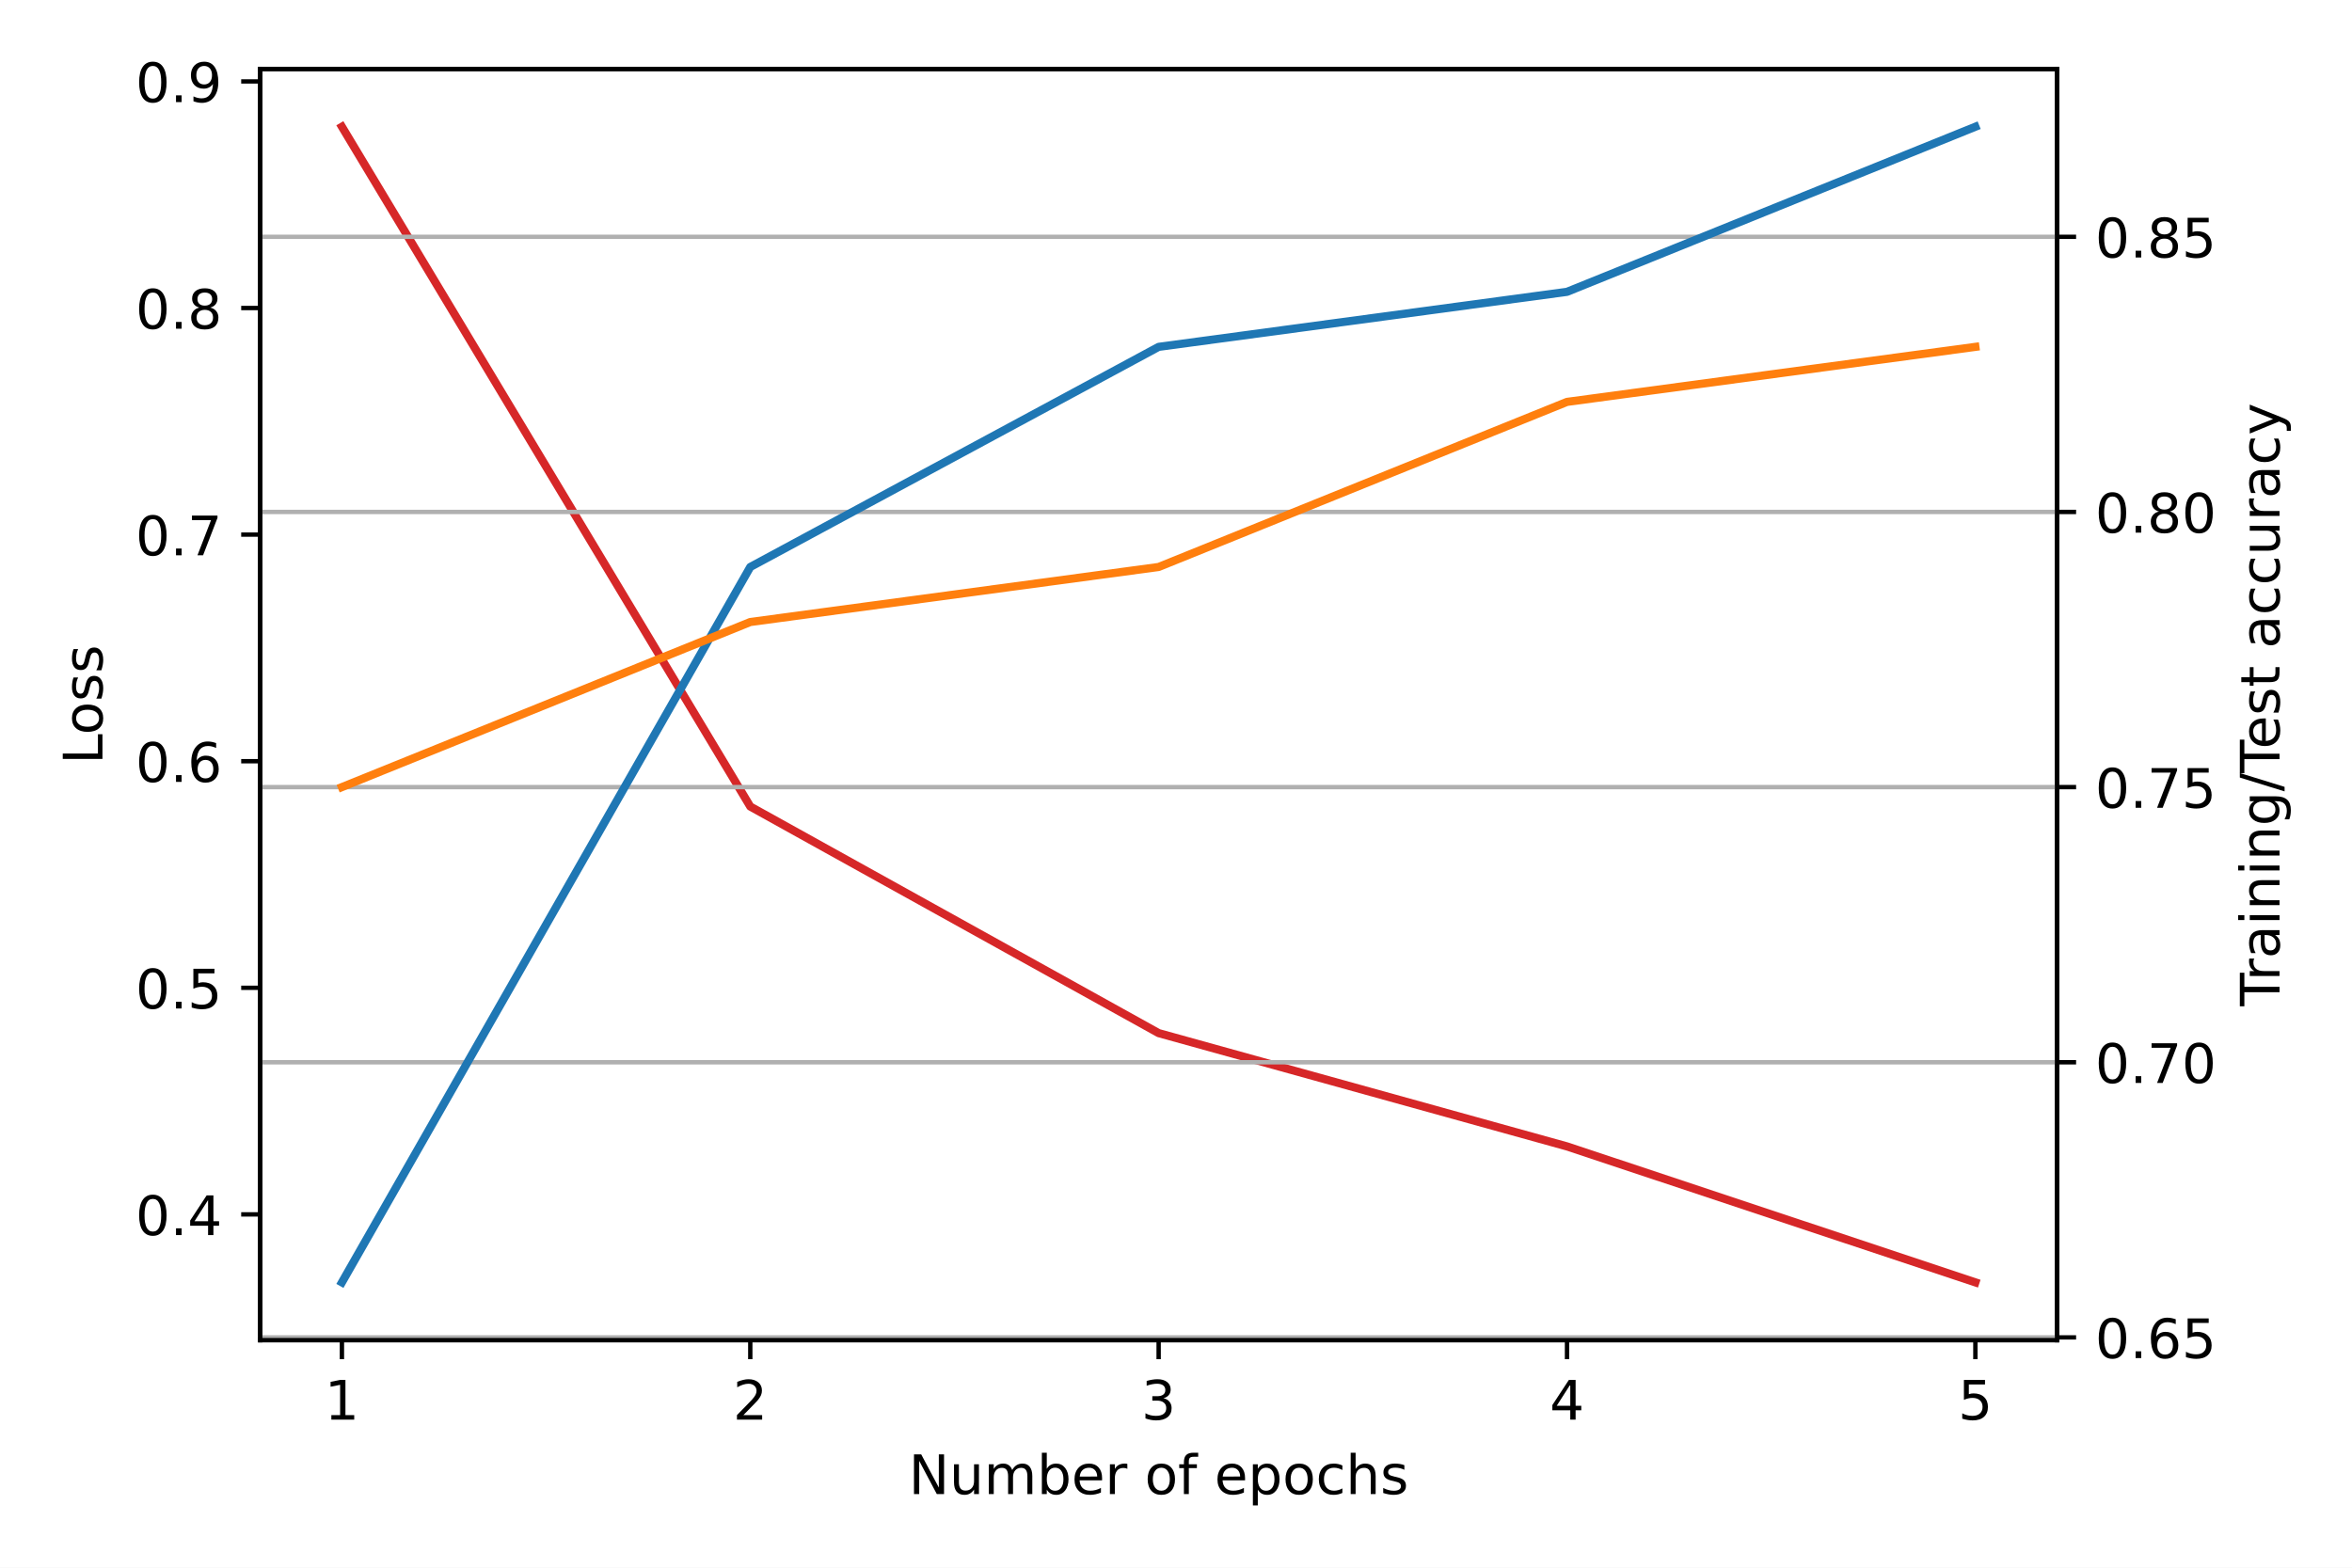
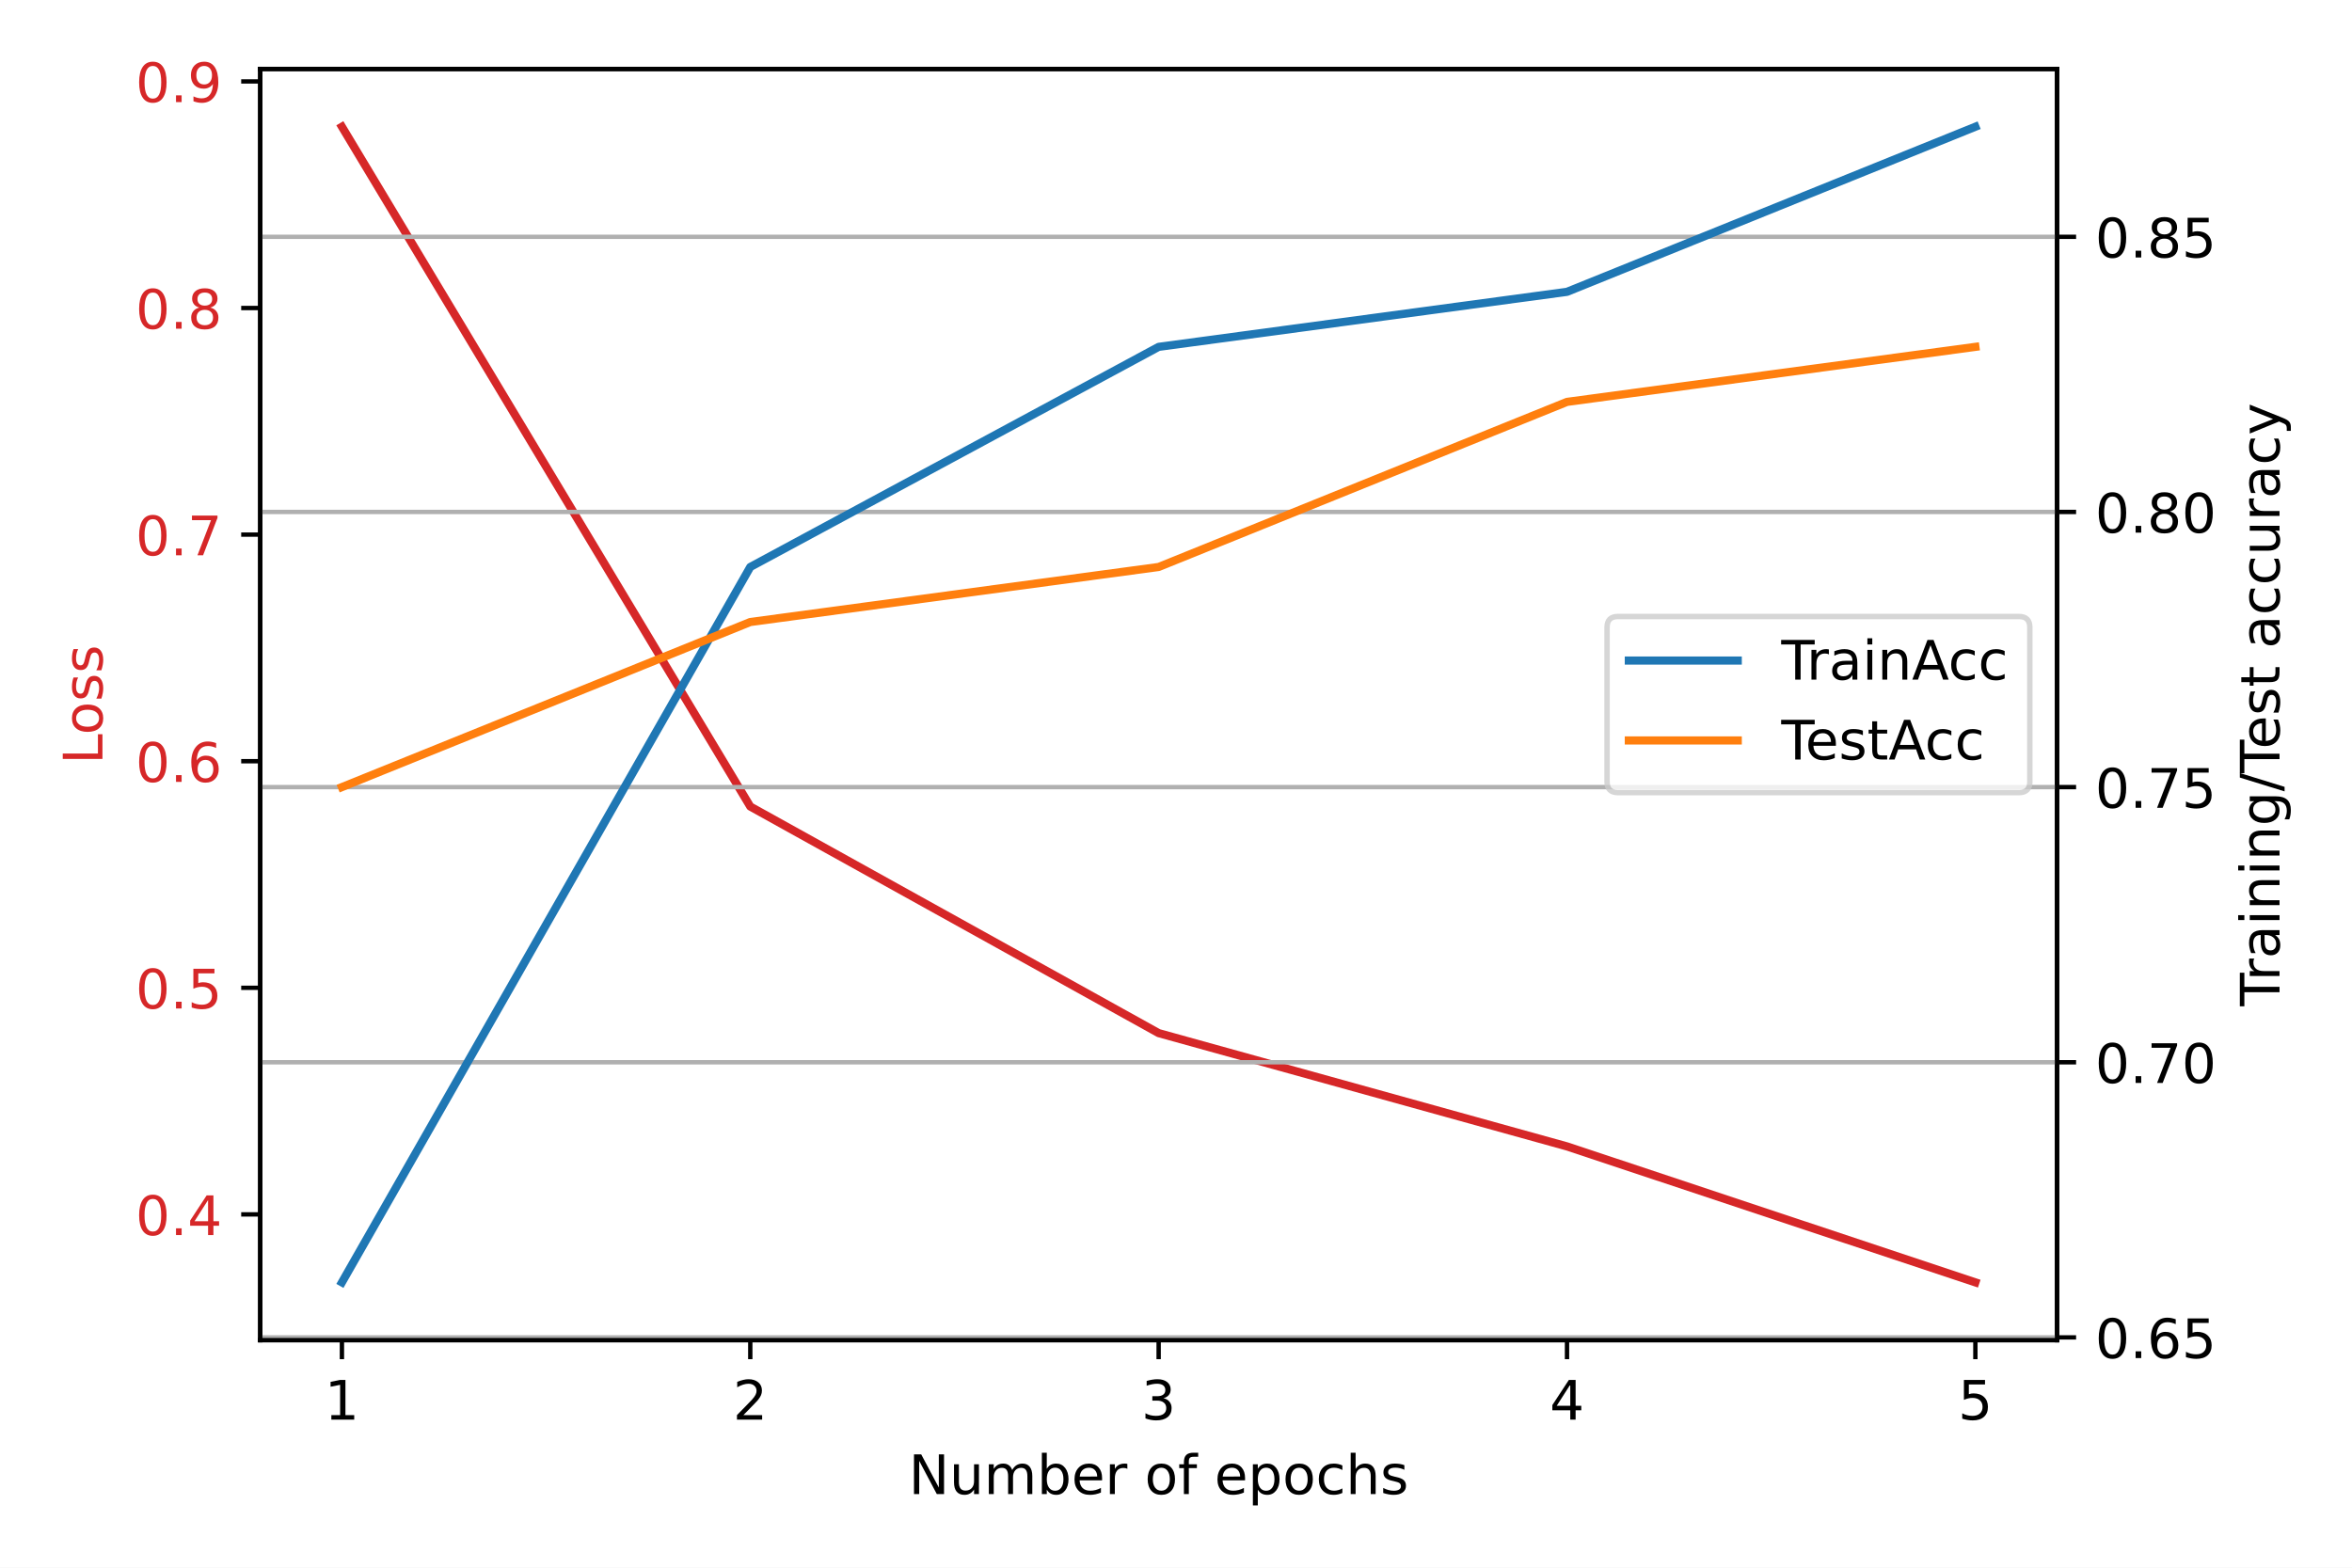
<svg xmlns="http://www.w3.org/2000/svg" xmlns:xlink="http://www.w3.org/1999/xlink" height="288pt" version="1.1" viewBox="0 0 432 288" width="432pt">
  <defs>
    <style type="text/css">*{stroke-linecap:butt;stroke-linejoin:round;}</style>
  </defs>
  <g id="figure_1">
    <g id="patch_1">
      <path d="M 0 288  L 432 288  L 432 0  L 0 0  z " style="fill:#ffffff;" />
    </g>
    <g id="axes_1">
      <g id="patch_2">
        <path d="M 47.8 246.2  L 377.825 246.2  L 377.825 12.668  L 47.8 12.668  z " style="fill:#ffffff;" />
      </g>
      <g id="matplotlib.axis_1">
        <g id="xtick_1">
          <g id="line2d_1">
            <defs>
-               <path d="M 0 0  L 0 3.5  " id="m083e3d623b" style="stroke:#000000;stroke-width:0.8;" />
-             </defs>
-             <g>
-               <use style="stroke:#000000;stroke-width:0.8;" x="62.801" xlink:href="#m083e3d623b" y="246.2" />
+               <path d="M 0 0  L 0 3.5  " id="m2ab8d75c8a" style="stroke:#000000;stroke-width:0.8;" />
+             </defs>
+             <g>
+               <use style="stroke:#000000;stroke-width:0.8;" x="62.801" xlink:href="#m2ab8d75c8a" y="246.2" />
            </g>
          </g>
          <g id="text_1">
            <g transform="translate(59.61989 260.7984)scale(0.1 -0.1)">
              <defs>
                <path d="M 794 531  L 1825 531  L 1825 4091  L 703 3866  L 703 4441  L 1819 4666  L 2450 4666  L 2450 531  L 3481 531  L 3481 0  L 794 0  L 794 531  z " id="DejaVuSans-31" transform="scale(0.015625)" />
              </defs>
              <use xlink:href="#DejaVuSans-31" />
            </g>
          </g>
        </g>
        <g id="xtick_2">
          <g id="line2d_2">
            <g>
-               <use style="stroke:#000000;stroke-width:0.8;" x="137.807" xlink:href="#m083e3d623b" y="246.2" />
+               <use style="stroke:#000000;stroke-width:0.8;" x="137.807" xlink:href="#m2ab8d75c8a" y="246.2" />
            </g>
          </g>
          <g id="text_2">
            <g transform="translate(134.6256 260.7984)scale(0.1 -0.1)">
              <defs>
                <path d="M 1228 531  L 3431 531  L 3431 0  L 469 0  L 469 531  Q 828 903 1448 1529  Q 2069 2156 2228 2338  Q 2531 2678 2651 2914  Q 2772 3150 2772 3378  Q 2772 3750 2511 3984  Q 2250 4219 1831 4219  Q 1534 4219 1204 4116  Q 875 4013 500 3803  L 500 4441  Q 881 4594 1212 4672  Q 1544 4750 1819 4750  Q 2544 4750 2975 4387  Q 3406 4025 3406 3419  Q 3406 3131 3298 2873  Q 3191 2616 2906 2266  Q 2828 2175 2409 1742  Q 1991 1309 1228 531  z " id="DejaVuSans-32" transform="scale(0.015625)" />
              </defs>
              <use xlink:href="#DejaVuSans-32" />
            </g>
          </g>
        </g>
        <g id="xtick_3">
          <g id="line2d_3">
            <g>
-               <use style="stroke:#000000;stroke-width:0.8;" x="212.812" xlink:href="#m083e3d623b" y="246.2" />
+               <use style="stroke:#000000;stroke-width:0.8;" x="212.812" xlink:href="#m2ab8d75c8a" y="246.2" />
            </g>
          </g>
          <g id="text_3">
            <g transform="translate(209.6312 260.7984)scale(0.1 -0.1)">
              <defs>
                <path d="M 2597 2516  Q 3050 2419 3304 2112  Q 3559 1806 3559 1356  Q 3559 666 3084 287  Q 2609 -91 1734 -91  Q 1441 -91 1130 -33  Q 819 25 488 141  L 488 750  Q 750 597 1062 519  Q 1375 441 1716 441  Q 2309 441 2620 675  Q 2931 909 2931 1356  Q 2931 1769 2642 2001  Q 2353 2234 1838 2234  L 1294 2234  L 1294 2753  L 1863 2753  Q 2328 2753 2575 2939  Q 2822 3125 2822 3475  Q 2822 3834 2567 4026  Q 2313 4219 1838 4219  Q 1578 4219 1281 4162  Q 984 4106 628 3988  L 628 4550  Q 988 4650 1302 4700  Q 1616 4750 1894 4750  Q 2613 4750 3031 4423  Q 3450 4097 3450 3541  Q 3450 3153 3228 2886  Q 3006 2619 2597 2516  z " id="DejaVuSans-33" transform="scale(0.015625)" />
              </defs>
              <use xlink:href="#DejaVuSans-33" />
            </g>
          </g>
        </g>
        <g id="xtick_4">
          <g id="line2d_4">
            <g>
-               <use style="stroke:#000000;stroke-width:0.8;" x="287.818" xlink:href="#m083e3d623b" y="246.2" />
+               <use style="stroke:#000000;stroke-width:0.8;" x="287.818" xlink:href="#m2ab8d75c8a" y="246.2" />
            </g>
          </g>
          <g id="text_4">
            <g transform="translate(284.6369 260.7984)scale(0.1 -0.1)">
              <defs>
                <path d="M 2419 4116  L 825 1625  L 2419 1625  L 2419 4116  z M 2253 4666  L 3047 4666  L 3047 1625  L 3713 1625  L 3713 1100  L 3047 1100  L 3047 0  L 2419 0  L 2419 1100  L 313 1100  L 313 1709  L 2253 4666  z " id="DejaVuSans-34" transform="scale(0.015625)" />
              </defs>
              <use xlink:href="#DejaVuSans-34" />
            </g>
          </g>
        </g>
        <g id="xtick_5">
          <g id="line2d_5">
            <g>
-               <use style="stroke:#000000;stroke-width:0.8;" x="362.824" xlink:href="#m083e3d623b" y="246.2" />
+               <use style="stroke:#000000;stroke-width:0.8;" x="362.824" xlink:href="#m2ab8d75c8a" y="246.2" />
            </g>
          </g>
          <g id="text_5">
            <g transform="translate(359.6426 260.7984)scale(0.1 -0.1)">
              <defs>
                <path d="M 691 4666  L 3169 4666  L 3169 4134  L 1269 4134  L 1269 2991  Q 1406 3038 1543 3061  Q 1681 3084 1819 3084  Q 2600 3084 3056 2656  Q 3513 2228 3513 1497  Q 3513 744 3044 326  Q 2575 -91 1722 -91  Q 1428 -91 1123 -41  Q 819 9 494 109  L 494 744  Q 775 591 1075 516  Q 1375 441 1709 441  Q 2250 441 2565 725  Q 2881 1009 2881 1497  Q 2881 1984 2565 2268  Q 2250 2553 1709 2553  Q 1456 2553 1204 2497  Q 953 2441 691 2322  L 691 4666  z " id="DejaVuSans-35" transform="scale(0.015625)" />
              </defs>
              <use xlink:href="#DejaVuSans-35" />
            </g>
          </g>
        </g>
        <g id="text_6">
          <g transform="translate(166.8961 274.4766)scale(0.1 -0.1)">
            <defs>
              <path d="M 628 4666  L 1478 4666  L 3547 763  L 3547 4666  L 4159 4666  L 4159 0  L 3309 0  L 1241 3903  L 1241 0  L 628 0  L 628 4666  z " id="DejaVuSans-4e" transform="scale(0.015625)" />
              <path d="M 544 1381  L 544 3500  L 1119 3500  L 1119 1403  Q 1119 906 1312 657  Q 1506 409 1894 409  Q 2359 409 2629 706  Q 2900 1003 2900 1516  L 2900 3500  L 3475 3500  L 3475 0  L 2900 0  L 2900 538  Q 2691 219 2414 64  Q 2138 -91 1772 -91  Q 1169 -91 856 284  Q 544 659 544 1381  z M 1991 3584  L 1991 3584  z " id="DejaVuSans-75" transform="scale(0.015625)" />
              <path d="M 3328 2828  Q 3544 3216 3844 3400  Q 4144 3584 4550 3584  Q 5097 3584 5394 3201  Q 5691 2819 5691 2113  L 5691 0  L 5113 0  L 5113 2094  Q 5113 2597 4934 2840  Q 4756 3084 4391 3084  Q 3944 3084 3684 2787  Q 3425 2491 3425 1978  L 3425 0  L 2847 0  L 2847 2094  Q 2847 2600 2669 2842  Q 2491 3084 2119 3084  Q 1678 3084 1418 2786  Q 1159 2488 1159 1978  L 1159 0  L 581 0  L 581 3500  L 1159 3500  L 1159 2956  Q 1356 3278 1631 3431  Q 1906 3584 2284 3584  Q 2666 3584 2933 3390  Q 3200 3197 3328 2828  z " id="DejaVuSans-6d" transform="scale(0.015625)" />
              <path d="M 3116 1747  Q 3116 2381 2855 2742  Q 2594 3103 2138 3103  Q 1681 3103 1420 2742  Q 1159 2381 1159 1747  Q 1159 1113 1420 752  Q 1681 391 2138 391  Q 2594 391 2855 752  Q 3116 1113 3116 1747  z M 1159 2969  Q 1341 3281 1617 3432  Q 1894 3584 2278 3584  Q 2916 3584 3314 3078  Q 3713 2572 3713 1747  Q 3713 922 3314 415  Q 2916 -91 2278 -91  Q 1894 -91 1617 61  Q 1341 213 1159 525  L 1159 0  L 581 0  L 581 4863  L 1159 4863  L 1159 2969  z " id="DejaVuSans-62" transform="scale(0.015625)" />
              <path d="M 3597 1894  L 3597 1613  L 953 1613  Q 991 1019 1311 708  Q 1631 397 2203 397  Q 2534 397 2845 478  Q 3156 559 3463 722  L 3463 178  Q 3153 47 2828 -22  Q 2503 -91 2169 -91  Q 1331 -91 842 396  Q 353 884 353 1716  Q 353 2575 817 3079  Q 1281 3584 2069 3584  Q 2775 3584 3186 3129  Q 3597 2675 3597 1894  z M 3022 2063  Q 3016 2534 2758 2815  Q 2500 3097 2075 3097  Q 1594 3097 1305 2825  Q 1016 2553 972 2059  L 3022 2063  z " id="DejaVuSans-65" transform="scale(0.015625)" />
              <path d="M 2631 2963  Q 2534 3019 2420 3045  Q 2306 3072 2169 3072  Q 1681 3072 1420 2755  Q 1159 2438 1159 1844  L 1159 0  L 581 0  L 581 3500  L 1159 3500  L 1159 2956  Q 1341 3275 1631 3429  Q 1922 3584 2338 3584  Q 2397 3584 2469 3576  Q 2541 3569 2628 3553  L 2631 2963  z " id="DejaVuSans-72" transform="scale(0.015625)" />
              <path id="DejaVuSans-20" transform="scale(0.015625)" />
              <path d="M 1959 3097  Q 1497 3097 1228 2736  Q 959 2375 959 1747  Q 959 1119 1226 758  Q 1494 397 1959 397  Q 2419 397 2687 759  Q 2956 1122 2956 1747  Q 2956 2369 2687 2733  Q 2419 3097 1959 3097  z M 1959 3584  Q 2709 3584 3137 3096  Q 3566 2609 3566 1747  Q 3566 888 3137 398  Q 2709 -91 1959 -91  Q 1206 -91 779 398  Q 353 888 353 1747  Q 353 2609 779 3096  Q 1206 3584 1959 3584  z " id="DejaVuSans-6f" transform="scale(0.015625)" />
              <path d="M 2375 4863  L 2375 4384  L 1825 4384  Q 1516 4384 1395 4259  Q 1275 4134 1275 3809  L 1275 3500  L 2222 3500  L 2222 3053  L 1275 3053  L 1275 0  L 697 0  L 697 3053  L 147 3053  L 147 3500  L 697 3500  L 697 3744  Q 697 4328 969 4595  Q 1241 4863 1831 4863  L 2375 4863  z " id="DejaVuSans-66" transform="scale(0.015625)" />
              <path d="M 1159 525  L 1159 -1331  L 581 -1331  L 581 3500  L 1159 3500  L 1159 2969  Q 1341 3281 1617 3432  Q 1894 3584 2278 3584  Q 2916 3584 3314 3078  Q 3713 2572 3713 1747  Q 3713 922 3314 415  Q 2916 -91 2278 -91  Q 1894 -91 1617 61  Q 1341 213 1159 525  z M 3116 1747  Q 3116 2381 2855 2742  Q 2594 3103 2138 3103  Q 1681 3103 1420 2742  Q 1159 2381 1159 1747  Q 1159 1113 1420 752  Q 1681 391 2138 391  Q 2594 391 2855 752  Q 3116 1113 3116 1747  z " id="DejaVuSans-70" transform="scale(0.015625)" />
              <path d="M 3122 3366  L 3122 2828  Q 2878 2963 2633 3030  Q 2388 3097 2138 3097  Q 1578 3097 1268 2742  Q 959 2388 959 1747  Q 959 1106 1268 751  Q 1578 397 2138 397  Q 2388 397 2633 464  Q 2878 531 3122 666  L 3122 134  Q 2881 22 2623 -34  Q 2366 -91 2075 -91  Q 1284 -91 818 406  Q 353 903 353 1747  Q 353 2603 823 3093  Q 1294 3584 2113 3584  Q 2378 3584 2631 3529  Q 2884 3475 3122 3366  z " id="DejaVuSans-63" transform="scale(0.015625)" />
              <path d="M 3513 2113  L 3513 0  L 2938 0  L 2938 2094  Q 2938 2591 2744 2837  Q 2550 3084 2163 3084  Q 1697 3084 1428 2787  Q 1159 2491 1159 1978  L 1159 0  L 581 0  L 581 4863  L 1159 4863  L 1159 2956  Q 1366 3272 1645 3428  Q 1925 3584 2291 3584  Q 2894 3584 3203 3211  Q 3513 2838 3513 2113  z " id="DejaVuSans-68" transform="scale(0.015625)" />
              <path d="M 2834 3397  L 2834 2853  Q 2591 2978 2328 3040  Q 2066 3103 1784 3103  Q 1356 3103 1142 2972  Q 928 2841 928 2578  Q 928 2378 1081 2264  Q 1234 2150 1697 2047  L 1894 2003  Q 2506 1872 2764 1633  Q 3022 1394 3022 966  Q 3022 478 2636 193  Q 2250 -91 1575 -91  Q 1294 -91 989 -36  Q 684 19 347 128  L 347 722  Q 666 556 975 473  Q 1284 391 1588 391  Q 1994 391 2212 530  Q 2431 669 2431 922  Q 2431 1156 2273 1281  Q 2116 1406 1581 1522  L 1381 1569  Q 847 1681 609 1914  Q 372 2147 372 2553  Q 372 3047 722 3315  Q 1072 3584 1716 3584  Q 2034 3584 2315 3537  Q 2597 3491 2834 3397  z " id="DejaVuSans-73" transform="scale(0.015625)" />
            </defs>
            <use xlink:href="#DejaVuSans-4e" />
            <use x="74.805" xlink:href="#DejaVuSans-75" />
            <use x="138.184" xlink:href="#DejaVuSans-6d" />
            <use x="235.596" xlink:href="#DejaVuSans-62" />
            <use x="299.072" xlink:href="#DejaVuSans-65" />
            <use x="360.596" xlink:href="#DejaVuSans-72" />
            <use x="401.709" xlink:href="#DejaVuSans-20" />
            <use x="433.496" xlink:href="#DejaVuSans-6f" />
            <use x="494.678" xlink:href="#DejaVuSans-66" />
            <use x="529.883" xlink:href="#DejaVuSans-20" />
            <use x="561.67" xlink:href="#DejaVuSans-65" />
            <use x="623.193" xlink:href="#DejaVuSans-70" />
            <use x="686.67" xlink:href="#DejaVuSans-6f" />
            <use x="747.852" xlink:href="#DejaVuSans-63" />
            <use x="802.832" xlink:href="#DejaVuSans-68" />
            <use x="866.211" xlink:href="#DejaVuSans-73" />
          </g>
        </g>
      </g>
      <g id="matplotlib.axis_2">
        <g id="ytick_1">
          <g id="line2d_6">
            <defs>
-               <path d="M 0 0  L -3.5 0  " id="m2a5e985065" style="stroke:#000000;stroke-width:0.8;" />
-             </defs>
-             <g>
-               <use style="stroke:#000000;stroke-width:0.8;" x="47.8" xlink:href="#m2a5e985065" y="223.097" />
+               <path d="M 0 0  L -3.5 0  " id="mabdb7154ae" style="stroke:#000000;stroke-width:0.8;" />
+             </defs>
+             <g>
+               <use style="stroke:#000000;stroke-width:0.8;" x="47.8" xlink:href="#mabdb7154ae" y="223.097" />
            </g>
          </g>
          <g id="text_7">
-             <g transform="translate(24.89688 226.8958)scale(0.1 -0.1)">
+             <g style="fill:#d62728;" transform="translate(24.89688 226.8958)scale(0.1 -0.1)">
              <defs>
                <path d="M 2034 4250  Q 1547 4250 1301 3770  Q 1056 3291 1056 2328  Q 1056 1369 1301 889  Q 1547 409 2034 409  Q 2525 409 2770 889  Q 3016 1369 3016 2328  Q 3016 3291 2770 3770  Q 2525 4250 2034 4250  z M 2034 4750  Q 2819 4750 3233 4129  Q 3647 3509 3647 2328  Q 3647 1150 3233 529  Q 2819 -91 2034 -91  Q 1250 -91 836 529  Q 422 1150 422 2328  Q 422 3509 836 4129  Q 1250 4750 2034 4750  z " id="DejaVuSans-30" transform="scale(0.015625)" />
                <path d="M 684 794  L 1344 794  L 1344 0  L 684 0  L 684 794  z " id="DejaVuSans-2e" transform="scale(0.015625)" />
              </defs>
              <use xlink:href="#DejaVuSans-30" />
              <use x="63.623" xlink:href="#DejaVuSans-2e" />
              <use x="95.41" xlink:href="#DejaVuSans-34" />
            </g>
          </g>
        </g>
        <g id="ytick_2">
          <g id="line2d_7">
            <g>
-               <use style="stroke:#000000;stroke-width:0.8;" x="47.8" xlink:href="#m2a5e985065" y="181.469" />
+               <use style="stroke:#000000;stroke-width:0.8;" x="47.8" xlink:href="#mabdb7154ae" y="181.469" />
            </g>
          </g>
          <g id="text_8">
-             <g transform="translate(24.89688 185.268)scale(0.1 -0.1)">
+             <g style="fill:#d62728;" transform="translate(24.89688 185.268)scale(0.1 -0.1)">
              <use xlink:href="#DejaVuSans-30" />
              <use x="63.623" xlink:href="#DejaVuSans-2e" />
              <use x="95.41" xlink:href="#DejaVuSans-35" />
            </g>
          </g>
        </g>
        <g id="ytick_3">
          <g id="line2d_8">
            <g>
-               <use style="stroke:#000000;stroke-width:0.8;" x="47.8" xlink:href="#m2a5e985065" y="139.841" />
+               <use style="stroke:#000000;stroke-width:0.8;" x="47.8" xlink:href="#mabdb7154ae" y="139.841" />
            </g>
          </g>
          <g id="text_9">
-             <g transform="translate(24.89688 143.6403)scale(0.1 -0.1)">
+             <g style="fill:#d62728;" transform="translate(24.89688 143.6403)scale(0.1 -0.1)">
              <defs>
                <path d="M 2113 2584  Q 1688 2584 1439 2293  Q 1191 2003 1191 1497  Q 1191 994 1439 701  Q 1688 409 2113 409  Q 2538 409 2786 701  Q 3034 994 3034 1497  Q 3034 2003 2786 2293  Q 2538 2584 2113 2584  z M 3366 4563  L 3366 3988  Q 3128 4100 2886 4159  Q 2644 4219 2406 4219  Q 1781 4219 1451 3797  Q 1122 3375 1075 2522  Q 1259 2794 1537 2939  Q 1816 3084 2150 3084  Q 2853 3084 3261 2657  Q 3669 2231 3669 1497  Q 3669 778 3244 343  Q 2819 -91 2113 -91  Q 1303 -91 875 529  Q 447 1150 447 2328  Q 447 3434 972 4092  Q 1497 4750 2381 4750  Q 2619 4750 2861 4703  Q 3103 4656 3366 4563  z " id="DejaVuSans-36" transform="scale(0.015625)" />
              </defs>
              <use xlink:href="#DejaVuSans-30" />
              <use x="63.623" xlink:href="#DejaVuSans-2e" />
              <use x="95.41" xlink:href="#DejaVuSans-36" />
            </g>
          </g>
        </g>
        <g id="ytick_4">
          <g id="line2d_9">
            <g>
-               <use style="stroke:#000000;stroke-width:0.8;" x="47.8" xlink:href="#m2a5e985065" y="98.213" />
+               <use style="stroke:#000000;stroke-width:0.8;" x="47.8" xlink:href="#mabdb7154ae" y="98.213" />
            </g>
          </g>
          <g id="text_10">
-             <g transform="translate(24.89688 102.0125)scale(0.1 -0.1)">
+             <g style="fill:#d62728;" transform="translate(24.89688 102.0125)scale(0.1 -0.1)">
              <defs>
                <path d="M 525 4666  L 3525 4666  L 3525 4397  L 1831 0  L 1172 0  L 2766 4134  L 525 4134  L 525 4666  z " id="DejaVuSans-37" transform="scale(0.015625)" />
              </defs>
              <use xlink:href="#DejaVuSans-30" />
              <use x="63.623" xlink:href="#DejaVuSans-2e" />
              <use x="95.41" xlink:href="#DejaVuSans-37" />
            </g>
          </g>
        </g>
        <g id="ytick_5">
          <g id="line2d_10">
            <g>
-               <use style="stroke:#000000;stroke-width:0.8;" x="47.8" xlink:href="#m2a5e985065" y="56.586" />
+               <use style="stroke:#000000;stroke-width:0.8;" x="47.8" xlink:href="#mabdb7154ae" y="56.586" />
            </g>
          </g>
          <g id="text_11">
-             <g transform="translate(24.89688 60.38475)scale(0.1 -0.1)">
+             <g style="fill:#d62728;" transform="translate(24.89688 60.38475)scale(0.1 -0.1)">
              <defs>
                <path d="M 2034 2216  Q 1584 2216 1326 1975  Q 1069 1734 1069 1313  Q 1069 891 1326 650  Q 1584 409 2034 409  Q 2484 409 2743 651  Q 3003 894 3003 1313  Q 3003 1734 2745 1975  Q 2488 2216 2034 2216  z M 1403 2484  Q 997 2584 770 2862  Q 544 3141 544 3541  Q 544 4100 942 4425  Q 1341 4750 2034 4750  Q 2731 4750 3128 4425  Q 3525 4100 3525 3541  Q 3525 3141 3298 2862  Q 3072 2584 2669 2484  Q 3125 2378 3379 2068  Q 3634 1759 3634 1313  Q 3634 634 3220 271  Q 2806 -91 2034 -91  Q 1263 -91 848 271  Q 434 634 434 1313  Q 434 1759 690 2068  Q 947 2378 1403 2484  z M 1172 3481  Q 1172 3119 1398 2916  Q 1625 2713 2034 2713  Q 2441 2713 2670 2916  Q 2900 3119 2900 3481  Q 2900 3844 2670 4047  Q 2441 4250 2034 4250  Q 1625 4250 1398 4047  Q 1172 3844 1172 3481  z " id="DejaVuSans-38" transform="scale(0.015625)" />
              </defs>
              <use xlink:href="#DejaVuSans-30" />
              <use x="63.623" xlink:href="#DejaVuSans-2e" />
              <use x="95.41" xlink:href="#DejaVuSans-38" />
            </g>
          </g>
        </g>
        <g id="ytick_6">
          <g id="line2d_11">
            <g>
-               <use style="stroke:#000000;stroke-width:0.8;" x="47.8" xlink:href="#m2a5e985065" y="14.958" />
+               <use style="stroke:#000000;stroke-width:0.8;" x="47.8" xlink:href="#mabdb7154ae" y="14.958" />
            </g>
          </g>
          <g id="text_12">
-             <g transform="translate(24.89688 18.75698)scale(0.1 -0.1)">
+             <g style="fill:#d62728;" transform="translate(24.89688 18.75698)scale(0.1 -0.1)">
              <defs>
                <path d="M 703 97  L 703 672  Q 941 559 1184 500  Q 1428 441 1663 441  Q 2288 441 2617 861  Q 2947 1281 2994 2138  Q 2813 1869 2534 1725  Q 2256 1581 1919 1581  Q 1219 1581 811 2004  Q 403 2428 403 3163  Q 403 3881 828 4315  Q 1253 4750 1959 4750  Q 2769 4750 3195 4129  Q 3622 3509 3622 2328  Q 3622 1225 3098 567  Q 2575 -91 1691 -91  Q 1453 -91 1209 -44  Q 966 3 703 97  z M 1959 2075  Q 2384 2075 2632 2365  Q 2881 2656 2881 3163  Q 2881 3666 2632 3958  Q 2384 4250 1959 4250  Q 1534 4250 1286 3958  Q 1038 3666 1038 3163  Q 1038 2656 1286 2365  Q 1534 2075 1959 2075  z " id="DejaVuSans-39" transform="scale(0.015625)" />
              </defs>
              <use xlink:href="#DejaVuSans-30" />
              <use x="63.623" xlink:href="#DejaVuSans-2e" />
              <use x="95.41" xlink:href="#DejaVuSans-39" />
            </g>
          </g>
        </g>
        <g id="text_13">
-           <g transform="translate(18.81719 140.4013)rotate(-90)scale(0.1 -0.1)">
+           <g style="fill:#d62728;" transform="translate(18.81719 140.4013)rotate(-90)scale(0.1 -0.1)">
            <defs>
              <path d="M 628 4666  L 1259 4666  L 1259 531  L 3531 531  L 3531 0  L 628 0  L 628 4666  z " id="DejaVuSans-4c" transform="scale(0.015625)" />
            </defs>
            <use xlink:href="#DejaVuSans-4c" />
            <use x="53.963" xlink:href="#DejaVuSans-6f" />
            <use x="115.145" xlink:href="#DejaVuSans-73" />
            <use x="167.244" xlink:href="#DejaVuSans-73" />
          </g>
        </g>
      </g>
      <g id="line2d_12">
-         <path clip-path="url(#pf46299a148)" d="M 62.801 23.283  L 137.807 148.167  L 212.812 189.794  L 287.818 210.608  L 362.824 235.585  " style="fill:none;stroke:#d62728;stroke-linecap:square;stroke-width:1.5;" />
+         <path clip-path="url(#pe09bae20cb)" d="M 62.801 23.283  L 137.807 148.167  L 212.812 189.794  L 287.818 210.608  L 362.824 235.585  " style="fill:none;stroke:#d62728;stroke-linecap:square;stroke-width:1.5;" />
      </g>
      <g id="patch_3">
        <path d="M 47.8 246.2  L 47.8 12.668  " style="fill:none;stroke:#000000;stroke-linecap:square;stroke-linejoin:miter;stroke-width:0.8;" />
      </g>
      <g id="patch_4">
        <path d="M 377.825 246.2  L 377.825 12.668  " style="fill:none;stroke:#000000;stroke-linecap:square;stroke-linejoin:miter;stroke-width:0.8;" />
      </g>
      <g id="patch_5">
        <path d="M 47.8 246.2  L 377.825 246.2  " style="fill:none;stroke:#000000;stroke-linecap:square;stroke-linejoin:miter;stroke-width:0.8;" />
      </g>
      <g id="patch_6">
        <path d="M 47.8 12.668  L 377.825 12.668  " style="fill:none;stroke:#000000;stroke-linecap:square;stroke-linejoin:miter;stroke-width:0.8;" />
      </g>
    </g>
    <g id="axes_2">
      <g id="matplotlib.axis_3">
        <g id="ytick_7">
          <g id="line2d_13">
-             <path clip-path="url(#pf46299a148)" d="M 47.8 245.695  L 377.825 245.695  " style="fill:none;stroke:#b0b0b0;stroke-linecap:square;stroke-width:0.8;" />
+             <path clip-path="url(#pe09bae20cb)" d="M 47.8 245.695  L 377.825 245.695  " style="fill:none;stroke:#b0b0b0;stroke-linecap:square;stroke-width:0.8;" />
          </g>
          <g id="line2d_14">
            <defs>
-               <path d="M 0 0  L 3.5 0  " id="m99c48df9de" style="stroke:#000000;stroke-width:0.8;" />
-             </defs>
-             <g>
-               <use style="stroke:#000000;stroke-width:0.8;" x="377.825" xlink:href="#m99c48df9de" y="245.695" />
+               <path d="M 0 0  L 3.5 0  " id="ma520a14d19" style="stroke:#000000;stroke-width:0.8;" />
+             </defs>
+             <g>
+               <use style="stroke:#000000;stroke-width:0.8;" x="377.825" xlink:href="#ma520a14d19" y="245.695" />
            </g>
          </g>
          <g id="text_14">
            <g transform="translate(384.825 249.4937)scale(0.1 -0.1)">
              <use xlink:href="#DejaVuSans-30" />
              <use x="63.623" xlink:href="#DejaVuSans-2e" />
              <use x="95.41" xlink:href="#DejaVuSans-36" />
              <use x="159.033" xlink:href="#DejaVuSans-35" />
            </g>
          </g>
        </g>
        <g id="ytick_8">
          <g id="line2d_15">
-             <path clip-path="url(#pf46299a148)" d="M 47.8 195.147  L 377.825 195.147  " style="fill:none;stroke:#b0b0b0;stroke-linecap:square;stroke-width:0.8;" />
+             <path clip-path="url(#pe09bae20cb)" d="M 47.8 195.147  L 377.825 195.147  " style="fill:none;stroke:#b0b0b0;stroke-linecap:square;stroke-width:0.8;" />
          </g>
          <g id="line2d_16">
            <g>
-               <use style="stroke:#000000;stroke-width:0.8;" x="377.825" xlink:href="#m99c48df9de" y="195.147" />
+               <use style="stroke:#000000;stroke-width:0.8;" x="377.825" xlink:href="#ma520a14d19" y="195.147" />
            </g>
          </g>
          <g id="text_15">
            <g transform="translate(384.825 198.9457)scale(0.1 -0.1)">
              <use xlink:href="#DejaVuSans-30" />
              <use x="63.623" xlink:href="#DejaVuSans-2e" />
              <use x="95.41" xlink:href="#DejaVuSans-37" />
              <use x="159.033" xlink:href="#DejaVuSans-30" />
            </g>
          </g>
        </g>
        <g id="ytick_9">
          <g id="line2d_17">
-             <path clip-path="url(#pf46299a148)" d="M 47.8 144.599  L 377.825 144.599  " style="fill:none;stroke:#b0b0b0;stroke-linecap:square;stroke-width:0.8;" />
+             <path clip-path="url(#pe09bae20cb)" d="M 47.8 144.599  L 377.825 144.599  " style="fill:none;stroke:#b0b0b0;stroke-linecap:square;stroke-width:0.8;" />
          </g>
          <g id="line2d_18">
            <g>
-               <use style="stroke:#000000;stroke-width:0.8;" x="377.825" xlink:href="#m99c48df9de" y="144.599" />
+               <use style="stroke:#000000;stroke-width:0.8;" x="377.825" xlink:href="#ma520a14d19" y="144.599" />
            </g>
          </g>
          <g id="text_16">
            <g transform="translate(384.825 148.3977)scale(0.1 -0.1)">
              <use xlink:href="#DejaVuSans-30" />
              <use x="63.623" xlink:href="#DejaVuSans-2e" />
              <use x="95.41" xlink:href="#DejaVuSans-37" />
              <use x="159.033" xlink:href="#DejaVuSans-35" />
            </g>
          </g>
        </g>
        <g id="ytick_10">
          <g id="line2d_19">
-             <path clip-path="url(#pf46299a148)" d="M 47.8 94.051  L 377.825 94.051  " style="fill:none;stroke:#b0b0b0;stroke-linecap:square;stroke-width:0.8;" />
+             <path clip-path="url(#pe09bae20cb)" d="M 47.8 94.051  L 377.825 94.051  " style="fill:none;stroke:#b0b0b0;stroke-linecap:square;stroke-width:0.8;" />
          </g>
          <g id="line2d_20">
            <g>
-               <use style="stroke:#000000;stroke-width:0.8;" x="377.825" xlink:href="#m99c48df9de" y="94.051" />
+               <use style="stroke:#000000;stroke-width:0.8;" x="377.825" xlink:href="#ma520a14d19" y="94.051" />
            </g>
          </g>
          <g id="text_17">
            <g transform="translate(384.825 97.84974)scale(0.1 -0.1)">
              <use xlink:href="#DejaVuSans-30" />
              <use x="63.623" xlink:href="#DejaVuSans-2e" />
              <use x="95.41" xlink:href="#DejaVuSans-38" />
              <use x="159.033" xlink:href="#DejaVuSans-30" />
            </g>
          </g>
        </g>
        <g id="ytick_11">
          <g id="line2d_21">
-             <path clip-path="url(#pf46299a148)" d="M 47.8 43.503  L 377.825 43.503  " style="fill:none;stroke:#b0b0b0;stroke-linecap:square;stroke-width:0.8;" />
+             <path clip-path="url(#pe09bae20cb)" d="M 47.8 43.503  L 377.825 43.503  " style="fill:none;stroke:#b0b0b0;stroke-linecap:square;stroke-width:0.8;" />
          </g>
          <g id="line2d_22">
            <g>
-               <use style="stroke:#000000;stroke-width:0.8;" x="377.825" xlink:href="#m99c48df9de" y="43.503" />
+               <use style="stroke:#000000;stroke-width:0.8;" x="377.825" xlink:href="#ma520a14d19" y="43.503" />
            </g>
          </g>
          <g id="text_18">
            <g transform="translate(384.825 47.30174)scale(0.1 -0.1)">
              <use xlink:href="#DejaVuSans-30" />
              <use x="63.623" xlink:href="#DejaVuSans-2e" />
              <use x="95.41" xlink:href="#DejaVuSans-38" />
              <use x="159.033" xlink:href="#DejaVuSans-35" />
            </g>
          </g>
        </g>
        <g id="text_19">
          <g transform="translate(418.6891 184.838)rotate(-90)scale(0.1 -0.1)">
            <defs>
              <path d="M -19 4666  L 3928 4666  L 3928 4134  L 2272 4134  L 2272 0  L 1638 0  L 1638 4134  L -19 4134  L -19 4666  z " id="DejaVuSans-54" transform="scale(0.015625)" />
              <path d="M 2194 1759  Q 1497 1759 1228 1600  Q 959 1441 959 1056  Q 959 750 1161 570  Q 1363 391 1709 391  Q 2188 391 2477 730  Q 2766 1069 2766 1631  L 2766 1759  L 2194 1759  z M 3341 1997  L 3341 0  L 2766 0  L 2766 531  Q 2569 213 2275 61  Q 1981 -91 1556 -91  Q 1019 -91 701 211  Q 384 513 384 1019  Q 384 1609 779 1909  Q 1175 2209 1959 2209  L 2766 2209  L 2766 2266  Q 2766 2663 2505 2880  Q 2244 3097 1772 3097  Q 1472 3097 1187 3025  Q 903 2953 641 2809  L 641 3341  Q 956 3463 1253 3523  Q 1550 3584 1831 3584  Q 2591 3584 2966 3190  Q 3341 2797 3341 1997  z " id="DejaVuSans-61" transform="scale(0.015625)" />
              <path d="M 603 3500  L 1178 3500  L 1178 0  L 603 0  L 603 3500  z M 603 4863  L 1178 4863  L 1178 4134  L 603 4134  L 603 4863  z " id="DejaVuSans-69" transform="scale(0.015625)" />
              <path d="M 3513 2113  L 3513 0  L 2938 0  L 2938 2094  Q 2938 2591 2744 2837  Q 2550 3084 2163 3084  Q 1697 3084 1428 2787  Q 1159 2491 1159 1978  L 1159 0  L 581 0  L 581 3500  L 1159 3500  L 1159 2956  Q 1366 3272 1645 3428  Q 1925 3584 2291 3584  Q 2894 3584 3203 3211  Q 3513 2838 3513 2113  z " id="DejaVuSans-6e" transform="scale(0.015625)" />
              <path d="M 2906 1791  Q 2906 2416 2648 2759  Q 2391 3103 1925 3103  Q 1463 3103 1205 2759  Q 947 2416 947 1791  Q 947 1169 1205 825  Q 1463 481 1925 481  Q 2391 481 2648 825  Q 2906 1169 2906 1791  z M 3481 434  Q 3481 -459 3084 -895  Q 2688 -1331 1869 -1331  Q 1566 -1331 1297 -1286  Q 1028 -1241 775 -1147  L 775 -588  Q 1028 -725 1275 -790  Q 1522 -856 1778 -856  Q 2344 -856 2625 -561  Q 2906 -266 2906 331  L 2906 616  Q 2728 306 2450 153  Q 2172 0 1784 0  Q 1141 0 747 490  Q 353 981 353 1791  Q 353 2603 747 3093  Q 1141 3584 1784 3584  Q 2172 3584 2450 3431  Q 2728 3278 2906 2969  L 2906 3500  L 3481 3500  L 3481 434  z " id="DejaVuSans-67" transform="scale(0.015625)" />
              <path d="M 1625 4666  L 2156 4666  L 531 -594  L 0 -594  L 1625 4666  z " id="DejaVuSans-2f" transform="scale(0.015625)" />
              <path d="M 1172 4494  L 1172 3500  L 2356 3500  L 2356 3053  L 1172 3053  L 1172 1153  Q 1172 725 1289 603  Q 1406 481 1766 481  L 2356 481  L 2356 0  L 1766 0  Q 1100 0 847 248  Q 594 497 594 1153  L 594 3053  L 172 3053  L 172 3500  L 594 3500  L 594 4494  L 1172 4494  z " id="DejaVuSans-74" transform="scale(0.015625)" />
              <path d="M 2059 -325  Q 1816 -950 1584 -1140  Q 1353 -1331 966 -1331  L 506 -1331  L 506 -850  L 844 -850  Q 1081 -850 1212 -737  Q 1344 -625 1503 -206  L 1606 56  L 191 3500  L 800 3500  L 1894 763  L 2988 3500  L 3597 3500  L 2059 -325  z " id="DejaVuSans-79" transform="scale(0.015625)" />
            </defs>
            <use xlink:href="#DejaVuSans-54" />
            <use x="46.334" xlink:href="#DejaVuSans-72" />
            <use x="87.447" xlink:href="#DejaVuSans-61" />
            <use x="148.727" xlink:href="#DejaVuSans-69" />
            <use x="176.51" xlink:href="#DejaVuSans-6e" />
            <use x="239.889" xlink:href="#DejaVuSans-69" />
            <use x="267.672" xlink:href="#DejaVuSans-6e" />
            <use x="331.051" xlink:href="#DejaVuSans-67" />
            <use x="394.527" xlink:href="#DejaVuSans-2f" />
            <use x="428.219" xlink:href="#DejaVuSans-54" />
            <use x="472.303" xlink:href="#DejaVuSans-65" />
            <use x="533.826" xlink:href="#DejaVuSans-73" />
            <use x="585.926" xlink:href="#DejaVuSans-74" />
            <use x="625.135" xlink:href="#DejaVuSans-20" />
            <use x="656.922" xlink:href="#DejaVuSans-61" />
            <use x="718.201" xlink:href="#DejaVuSans-63" />
            <use x="773.182" xlink:href="#DejaVuSans-63" />
            <use x="828.162" xlink:href="#DejaVuSans-75" />
            <use x="891.541" xlink:href="#DejaVuSans-72" />
            <use x="932.654" xlink:href="#DejaVuSans-61" />
            <use x="993.934" xlink:href="#DejaVuSans-63" />
            <use x="1048.914" xlink:href="#DejaVuSans-79" />
          </g>
        </g>
      </g>
      <g id="line2d_23">
-         <path clip-path="url(#pf46299a148)" d="M 62.801 235.585  L 137.807 104.16  L 212.812 63.722  L 287.818 53.612  L 362.824 23.283  " style="fill:none;stroke:#1f77b4;stroke-linecap:square;stroke-width:1.5;" />
+         <path clip-path="url(#pe09bae20cb)" d="M 62.801 235.585  L 137.807 104.16  L 212.812 63.722  L 287.818 53.612  L 362.824 23.283  " style="fill:none;stroke:#1f77b4;stroke-linecap:square;stroke-width:1.5;" />
      </g>
      <g id="line2d_24">
-         <path clip-path="url(#pf46299a148)" d="M 62.801 144.599  L 137.807 114.27  L 212.812 104.16  L 287.818 73.831  L 362.824 63.722  " style="fill:none;stroke:#ff7f0e;stroke-linecap:square;stroke-width:1.5;" />
+         <path clip-path="url(#pe09bae20cb)" d="M 62.801 144.599  L 137.807 114.27  L 212.812 104.16  L 287.818 73.831  L 362.824 63.722  " style="fill:none;stroke:#ff7f0e;stroke-linecap:square;stroke-width:1.5;" />
      </g>
      <g id="patch_7">
        <path d="M 47.8 246.2  L 47.8 12.668  " style="fill:none;stroke:#000000;stroke-linecap:square;stroke-linejoin:miter;stroke-width:0.8;" />
      </g>
      <g id="patch_8">
        <path d="M 377.825 246.2  L 377.825 12.668  " style="fill:none;stroke:#000000;stroke-linecap:square;stroke-linejoin:miter;stroke-width:0.8;" />
      </g>
      <g id="patch_9">
        <path d="M 47.8 246.2  L 377.825 246.2  " style="fill:none;stroke:#000000;stroke-linecap:square;stroke-linejoin:miter;stroke-width:0.8;" />
      </g>
      <g id="patch_10">
        <path d="M 47.8 12.668  L 377.825 12.668  " style="fill:none;stroke:#000000;stroke-linecap:square;stroke-linejoin:miter;stroke-width:0.8;" />
+       </g>
+       <g id="legend_1">
+         <g id="patch_11">
+           <path d="M 297.175 145.612  L 370.825 145.612  Q 372.825 145.612 372.825 143.612  L 372.825 115.256  Q 372.825 113.256 370.825 113.256  L 297.175 113.256  Q 295.175 113.256 295.175 115.256  L 295.175 143.612  Q 295.175 145.612 297.175 145.612  z " style="fill:#ffffff;opacity:0.8;stroke:#cccccc;stroke-linejoin:miter;" />
+         </g>
+         <g id="line2d_25">
+           <path d="M 299.175 121.354  L 319.175 121.354  " style="fill:none;stroke:#1f77b4;stroke-linecap:square;stroke-width:1.5;" />
+         </g>
+         <g id="line2d_26" />
+         <g id="text_20">
+           <g transform="translate(327.175 124.8544)scale(0.1 -0.1)">
+             <defs>
+               <path d="M 2188 4044  L 1331 1722  L 3047 1722  L 2188 4044  z M 1831 4666  L 2547 4666  L 4325 0  L 3669 0  L 3244 1197  L 1141 1197  L 716 0  L 50 0  L 1831 4666  z " id="DejaVuSans-41" transform="scale(0.015625)" />
+             </defs>
+             <use xlink:href="#DejaVuSans-54" />
+             <use x="46.334" xlink:href="#DejaVuSans-72" />
+             <use x="87.447" xlink:href="#DejaVuSans-61" />
+             <use x="148.727" xlink:href="#DejaVuSans-69" />
+             <use x="176.51" xlink:href="#DejaVuSans-6e" />
+             <use x="239.889" xlink:href="#DejaVuSans-41" />
+             <use x="306.547" xlink:href="#DejaVuSans-63" />
+             <use x="361.527" xlink:href="#DejaVuSans-63" />
+           </g>
+         </g>
+         <g id="line2d_27">
+           <path d="M 299.175 136.033  L 319.175 136.033  " style="fill:none;stroke:#ff7f0e;stroke-linecap:square;stroke-width:1.5;" />
+         </g>
+         <g id="line2d_28" />
+         <g id="text_21">
+           <g transform="translate(327.175 139.5326)scale(0.1 -0.1)">
+             <use xlink:href="#DejaVuSans-54" />
+             <use x="44.084" xlink:href="#DejaVuSans-65" />
+             <use x="105.607" xlink:href="#DejaVuSans-73" />
+             <use x="157.707" xlink:href="#DejaVuSans-74" />
+             <use x="196.916" xlink:href="#DejaVuSans-41" />
+             <use x="263.574" xlink:href="#DejaVuSans-63" />
+             <use x="318.555" xlink:href="#DejaVuSans-63" />
+           </g>
+         </g>
      </g>
    </g>
  </g>
  <defs>
-     <clipPath id="pf46299a148">
+     <clipPath id="pe09bae20cb">
      <rect height="233.532" width="330.025" x="47.8" y="12.668" />
    </clipPath>
  </defs>
</svg>
